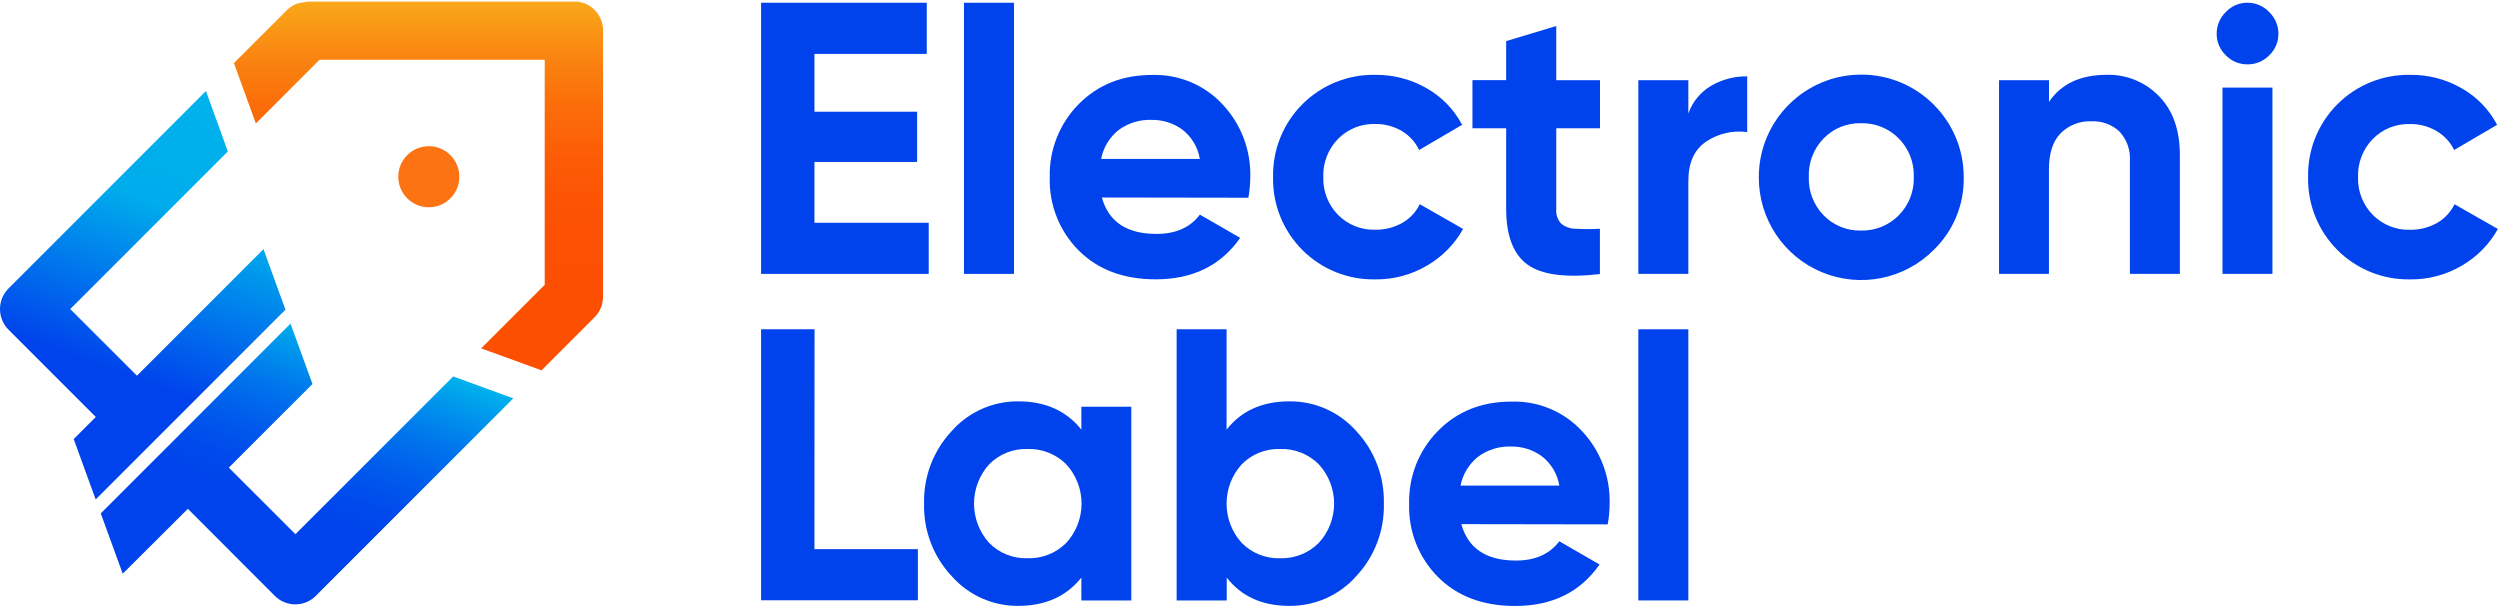
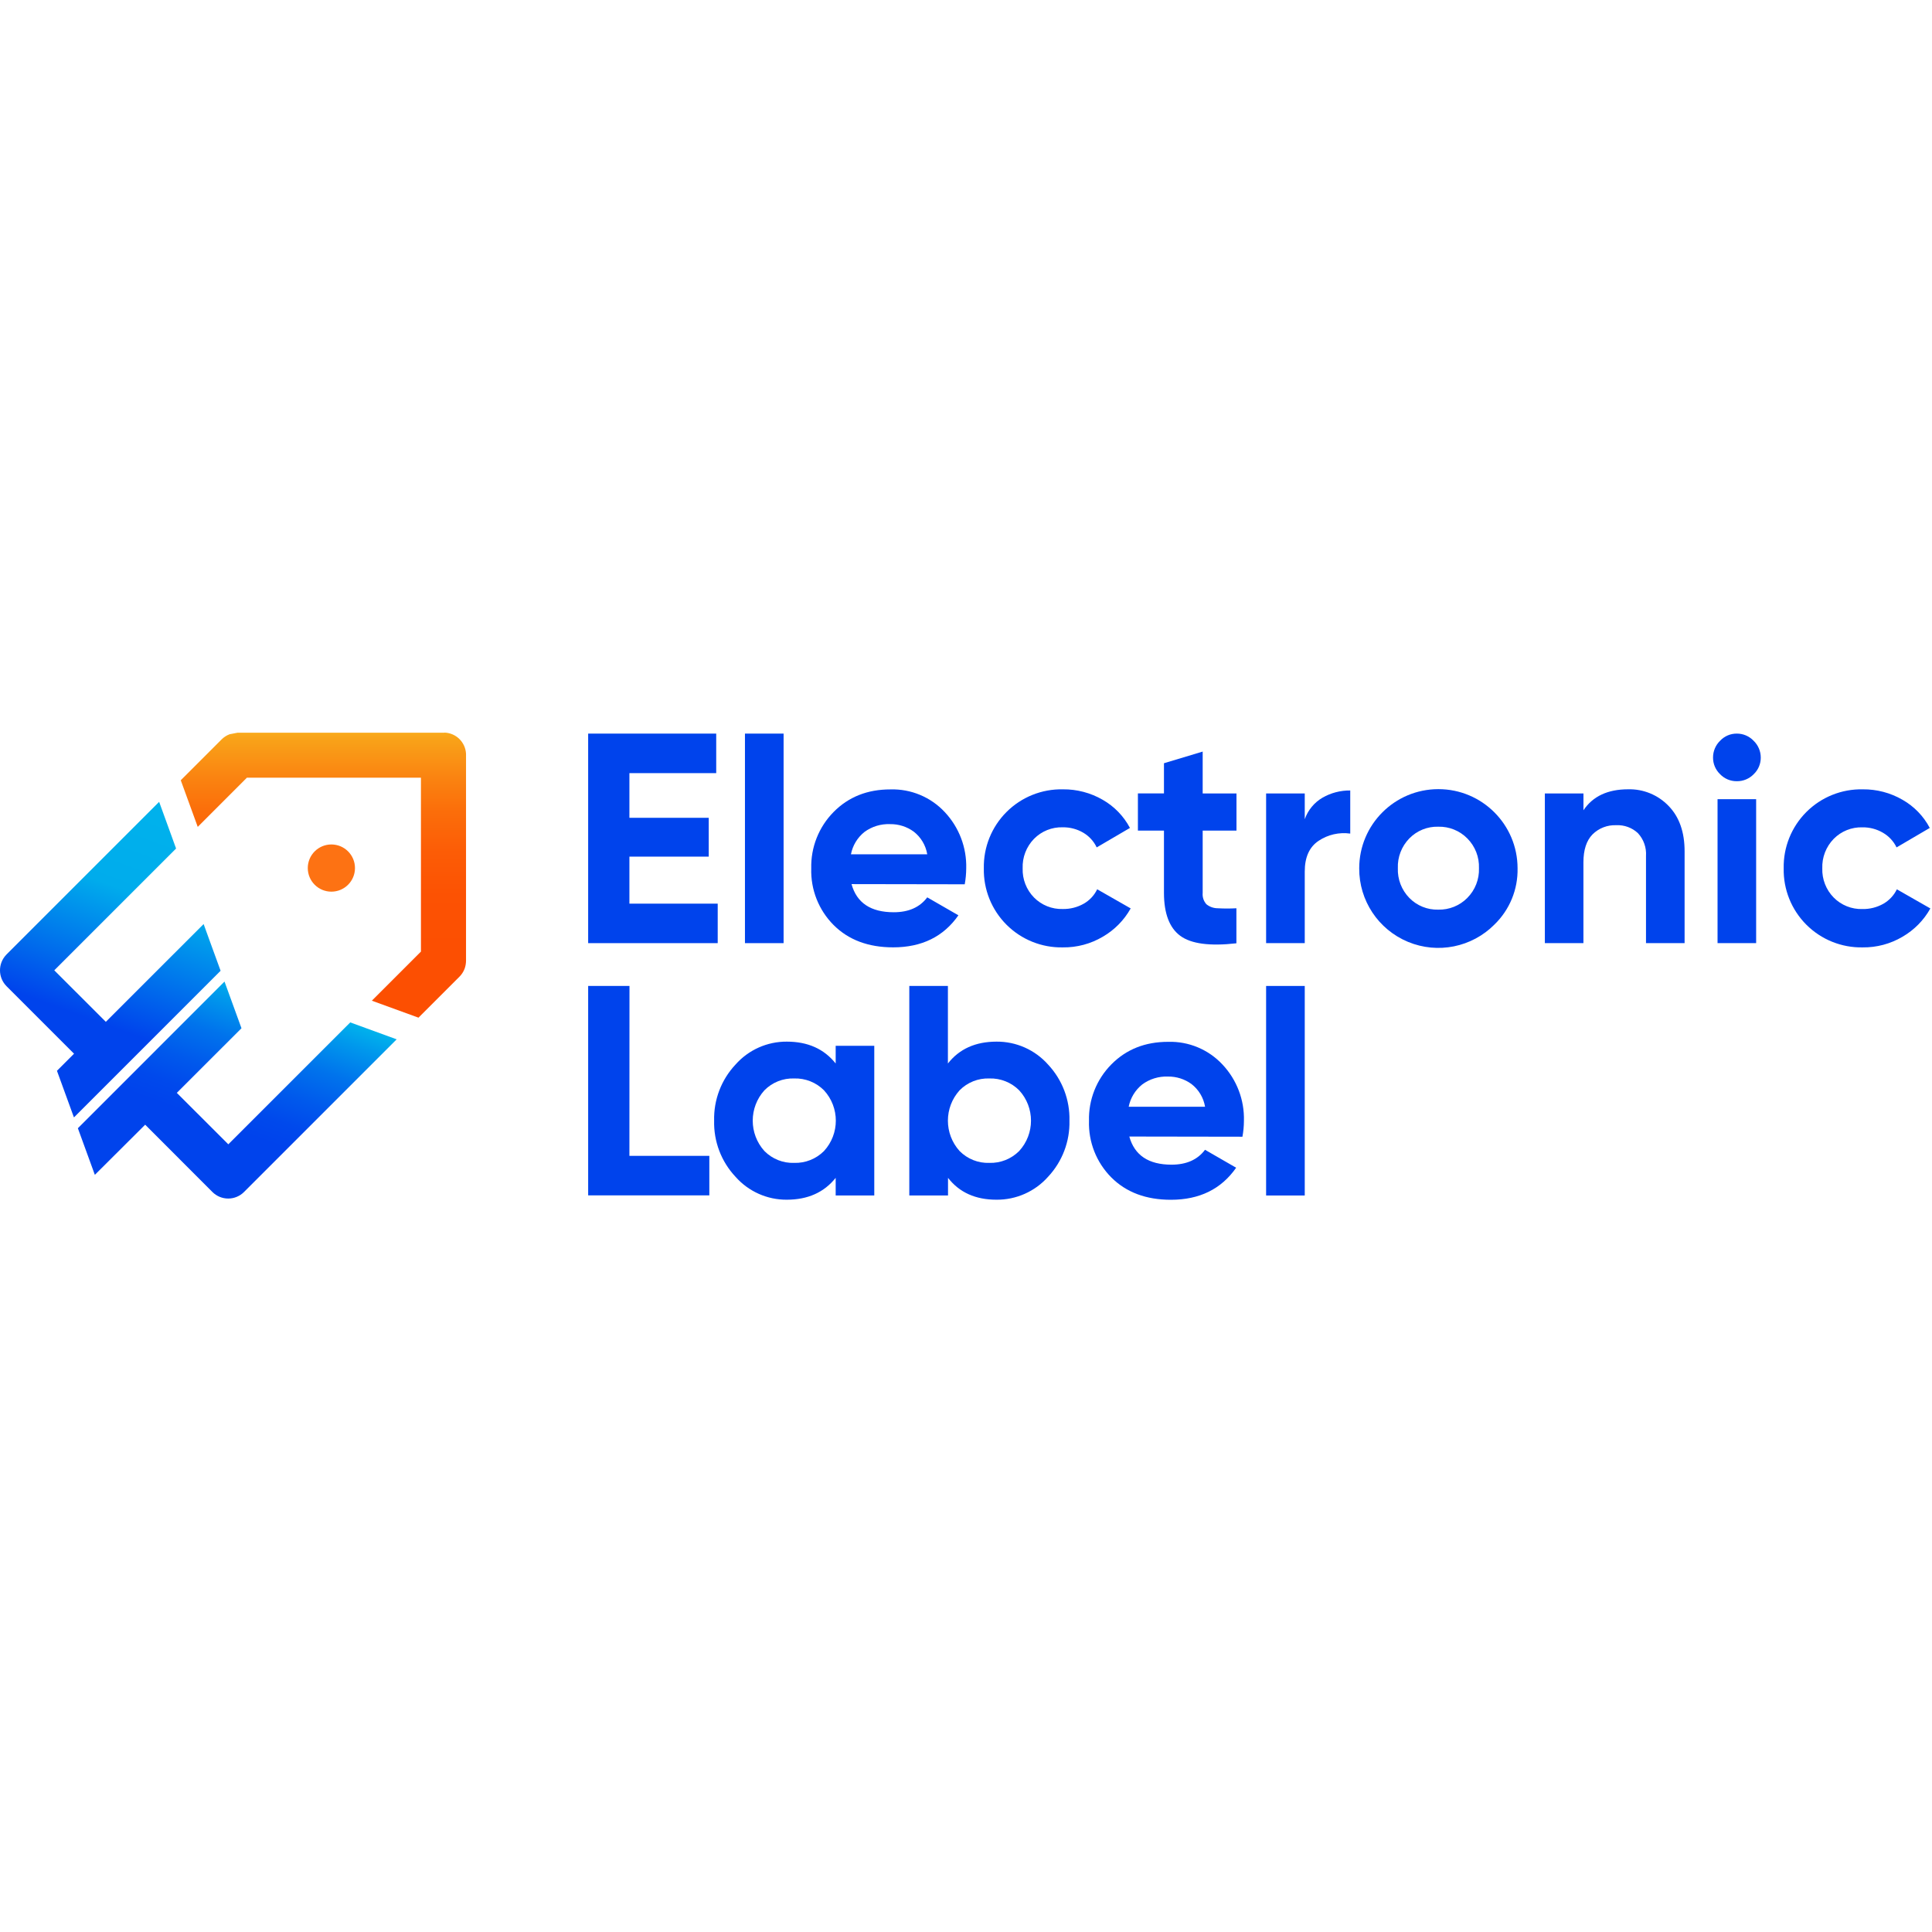
- <svg xmlns="http://www.w3.org/2000/svg" id="logo-electronic-label" viewBox="0 0 519 126">
+ <svg xmlns="http://www.w3.org/2000/svg" id="logo-electronic-label" width="128" height="128" viewBox="0 0 519 126">
  <defs>
    <linearGradient id="gradient-electronic-logo-1" x1="51.4" y1="128.53" x2="72.59" y2="70.32" gradientUnits="userSpaceOnUse">
      <stop offset="0.39" stop-color="#0043ec" />
      <stop offset="0.49" stop-color="#0049ec" />
      <stop offset="0.61" stop-color="#0059ec" />
      <stop offset="0.76" stop-color="#0073ec" />
      <stop offset="0.91" stop-color="#0098ec" />
      <stop offset="1.00" stop-color="#00b2ec" />
    </linearGradient>
    <linearGradient id="gradient-electronic-logo-2" x1="15.65" y1="102.1" x2="45.56" y2="19.92" gradientUnits="userSpaceOnUse">
      <stop offset="0.30" stop-color="#0043ec" />
      <stop offset="0.71" stop-color="#00acec" />
      <stop offset="1.00" stop-color="#00b2ec" />
    </linearGradient>
    <linearGradient id="gradient-electronic-logo-3" x1="86.87" y1="76.88" x2="86.87" y2="0.33" gradientUnits="userSpaceOnUse">
      <stop offset="0.25" stop-color="#fc4f02" />
      <stop offset="0.43" stop-color="#fc5203" />
      <stop offset="0.58" stop-color="#fc5c06" />
      <stop offset="0.72" stop-color="#fb6d0a" />
      <stop offset="0.85" stop-color="#fa8511" />
      <stop offset="0.98" stop-color="#f9a319" />
      <stop offset="1.00" stop-color="#f9aa1b" />
    </linearGradient>
  </defs>
  <path fill="#0043ec" d="M169.08,46.25H192.8V56.86H158V.57H192.4V11.19H169.08v12h21.31V33.62H169.08Z" />
  <path fill="#0043ec" d="M200.12,56.86V.57H210.5V56.86Z" />
  <path fill="#0043ec" d="M228.75,41q2.08,7.56,11.34,7.56,6,0,9-4l8.37,4.82q-6,8.61-17.53,8.61-10,0-16-6a20.61,20.61,0,0,1-6-15.2,20.82,20.82,0,0,1,6-15.16q6-6.08,15.28-6.07a19.19,19.19,0,0,1,14.6,6.11,21.26,21.26,0,0,1,5.75,15.12,25,25,0,0,1-.4,4.26Zm-.16-8h20.5a9.72,9.72,0,0,0-3.65-6.11,10.51,10.51,0,0,0-6.32-2A10.89,10.89,0,0,0,232.21,27,10.16,10.16,0,0,0,228.59,33Z" />
  <path fill="#0043ec" d="M285.52,58a20.81,20.81,0,0,1-21.23-21.23,20.81,20.81,0,0,1,21.23-21.23,20.93,20.93,0,0,1,10.7,2.81,18.86,18.86,0,0,1,7.32,7.56l-8.93,5.23A9.09,9.09,0,0,0,291,27.19a10.6,10.6,0,0,0-5.51-1.45,10.38,10.38,0,0,0-7.72,3.1,10.77,10.77,0,0,0-3.05,7.92,10.68,10.68,0,0,0,3.05,7.84,10.41,10.41,0,0,0,7.72,3.09,11,11,0,0,0,5.59-1.4,8.83,8.83,0,0,0,3.66-3.9l9,5.14a20.13,20.13,0,0,1-7.48,7.6A20.59,20.59,0,0,1,285.52,58Z" />
  <path fill="#0043ec" d="M332.16,26.63h-9.08V43.35a4,4,0,0,0,1,3.06,4.83,4.83,0,0,0,3.06,1.08,44.34,44.34,0,0,0,5,0v9.41q-10.7,1.22-15.07-2t-4.39-11.5V26.63h-7v-10h7V8.53L323.08,5.4V16.65h9.08Z" />
  <path fill="#0043ec" d="M350.5,23.57a10.85,10.85,0,0,1,4.78-5.79,14.58,14.58,0,0,1,7.44-1.93V27.43a12.24,12.24,0,0,0-8.48,1.93q-3.75,2.49-3.74,8.28V56.86H340.12V16.65H350.5Z" />
  <path fill="#0043ec" d="M401.48,51.84a21.25,21.25,0,0,1-36.35-15.08,21.27,21.27,0,1,1,42.54,0A20.43,20.43,0,0,1,401.48,51.84ZM378.6,44.72a10.45,10.45,0,0,0,7.76,3.14,10.59,10.59,0,0,0,7.8-3.14,10.78,10.78,0,0,0,3.14-8,10.78,10.78,0,0,0-3.14-8,10.59,10.59,0,0,0-7.8-3.14,10.45,10.45,0,0,0-7.76,3.14,10.86,10.86,0,0,0-3.09,8A10.86,10.86,0,0,0,378.6,44.72Z" />
  <path fill="#0043ec" d="M437.34,15.53A14.55,14.55,0,0,1,448.24,20q4.31,4.43,4.3,12.23V56.86H442.17V33.46A8.22,8.22,0,0,0,440,27.31a7.92,7.92,0,0,0-5.79-2.13,8.53,8.53,0,0,0-6.43,2.49c-1.61,1.66-2.42,4.16-2.42,7.48V56.86H415V16.65h10.37v4.51Q429.14,15.54,437.34,15.53Z" />
  <path fill="#0043ec" d="M466.54,13.36a6.11,6.11,0,0,1-4.47-1.89A6.11,6.11,0,0,1,460.18,7a6.24,6.24,0,0,1,1.89-4.5A6.07,6.07,0,0,1,466.54.57a6.16,6.16,0,0,1,4.54,1.93A6.24,6.24,0,0,1,473,7a6.11,6.11,0,0,1-1.89,4.47A6.2,6.2,0,0,1,466.54,13.36Zm-5.15,43.5V18.18h10.37V56.86Z" />
  <path fill="#0043ec" d="M500.39,58a20.81,20.81,0,0,1-21.23-21.23,20.81,20.81,0,0,1,21.23-21.23,20.87,20.87,0,0,1,10.69,2.81,18.73,18.73,0,0,1,7.32,7.56l-8.92,5.23a9.15,9.15,0,0,0-3.66-3.94,10.6,10.6,0,0,0-5.51-1.45,10.38,10.38,0,0,0-7.72,3.1,10.78,10.78,0,0,0-3.06,7.92,10.69,10.69,0,0,0,3.06,7.84,10.41,10.41,0,0,0,7.72,3.09,11,11,0,0,0,5.59-1.4,9,9,0,0,0,3.66-3.9l9,5.14a20.06,20.06,0,0,1-7.48,7.6A20.52,20.52,0,0,1,500.39,58Z" />
  <path fill="#0043ec" d="M169.08,114h21.47v10.61H158V68.36h11.1Z" />
  <path fill="#0043ec" d="M224.49,84.44h10.37v40.21H224.49v-4.74q-4.67,5.86-13.11,5.87a18.22,18.22,0,0,1-13.79-6.15,21.23,21.23,0,0,1-5.75-15.08,21.23,21.23,0,0,1,5.75-15.08,18.22,18.22,0,0,1,13.79-6.15q8.44,0,13.11,5.87Zm-19.14,28.27a10.7,10.7,0,0,0,8,3.18,10.84,10.84,0,0,0,8-3.18,12.06,12.06,0,0,0,0-16.32,10.84,10.84,0,0,0-8-3.18,10.7,10.7,0,0,0-8,3.18,12.17,12.17,0,0,0,0,16.32Z" />
  <path fill="#0043ec" d="M267.67,83.32a18.31,18.31,0,0,1,13.87,6.15,21.28,21.28,0,0,1,5.75,15.08,21.28,21.28,0,0,1-5.75,15.08,18.31,18.31,0,0,1-13.87,6.15q-8.44,0-13-5.87v4.74H244.27V68.36h10.37V89.19Q259.23,83.33,267.67,83.32Zm-9.89,29.39a10.7,10.7,0,0,0,8,3.18,10.84,10.84,0,0,0,8-3.18,12.06,12.06,0,0,0,0-16.32,10.84,10.84,0,0,0-8-3.18,10.7,10.7,0,0,0-8,3.18,12.17,12.17,0,0,0,0,16.32Z" />
  <path fill="#0043ec" d="M303.37,108.81q2.1,7.56,11.34,7.56,6,0,9-4l8.36,4.82q-6,8.61-17.53,8.61-10,0-16-6a20.61,20.61,0,0,1-6-15.2,20.78,20.78,0,0,1,6-15.16q6-6.08,15.28-6.07a19.18,19.18,0,0,1,14.59,6.11,21.21,21.21,0,0,1,5.75,15.12,24.06,24.06,0,0,1-.4,4.26Zm-.16-8h20.51a9.73,9.73,0,0,0-3.66-6.11,10.48,10.48,0,0,0-6.31-2,10.92,10.92,0,0,0-6.92,2.13A10.21,10.21,0,0,0,303.21,100.77Z" />
  <path fill="#0043ec" d="M340.12,124.65V68.36H350.5v56.29Z" />
  <path fill="url(#gradient-electronic-logo-1)" d="M61.33,110.9,47.5,97.08,64.87,79.72,60.31,67.18l-39.39,39.4,4.56,12.52L39,105.63,57.05,123.7a6,6,0,0,0,8.51,0l41-41L94.09,78.15Z" />
  <path fill="url(#gradient-electronic-logo-2)" d="M56.42,56.48,54.7,51.73,28.43,78,14.58,64.16,47.3,31.44l-.68-1.87h0l-.3-.84h0L42.75,18.9,3.35,58.3h0L1.76,59.89l-.1.11a6.05,6.05,0,0,0,.1,8.43L19.89,86.56,15.3,91.15l4.53,12.44.06.06L59.26,64.28Z" />
  <path fill="url(#gradient-electronic-logo-3)" d="M119.39.33H63.81L61.69.74A6,6,0,0,0,59.56,2.1l-11,11,4.56,12.53,13.2-13.21h46.76V59.13L99.89,72.32l12.53,4.56,11-11a6.13,6.13,0,0,0,1.39-2.15,6.62,6.62,0,0,0,.38-2.12V6a6,6,0,0,0-5.74-5.7Z" />
  <circle style="fill:#fd7213" cx="89.02" cy="36.69" r="6.34" />
</svg>
